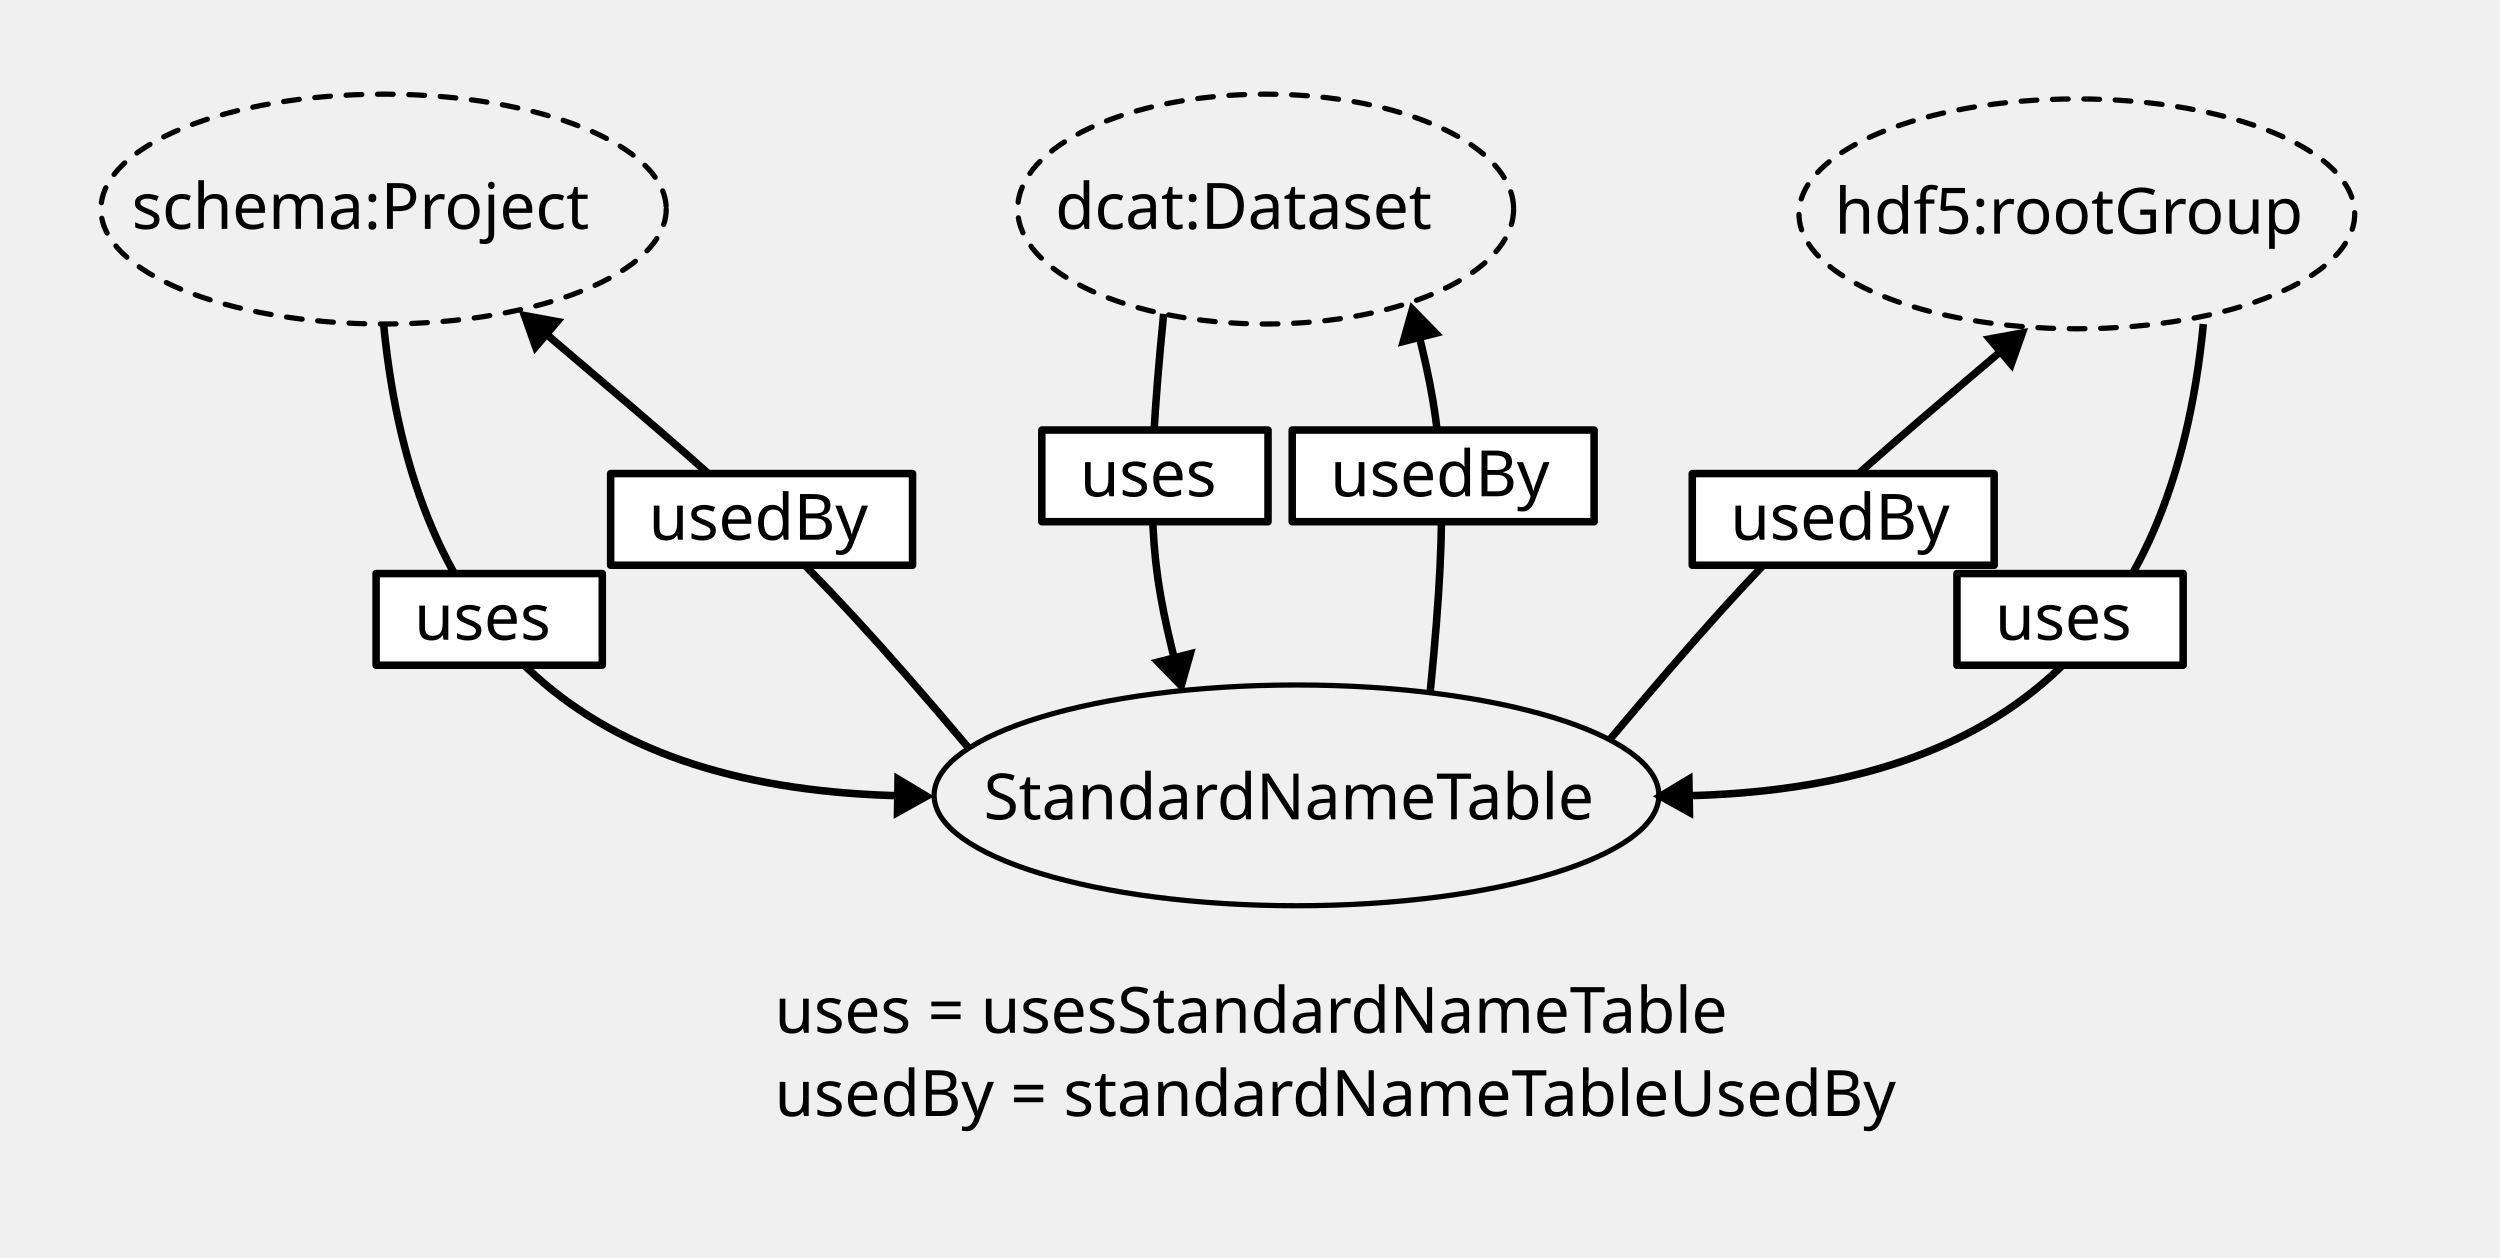
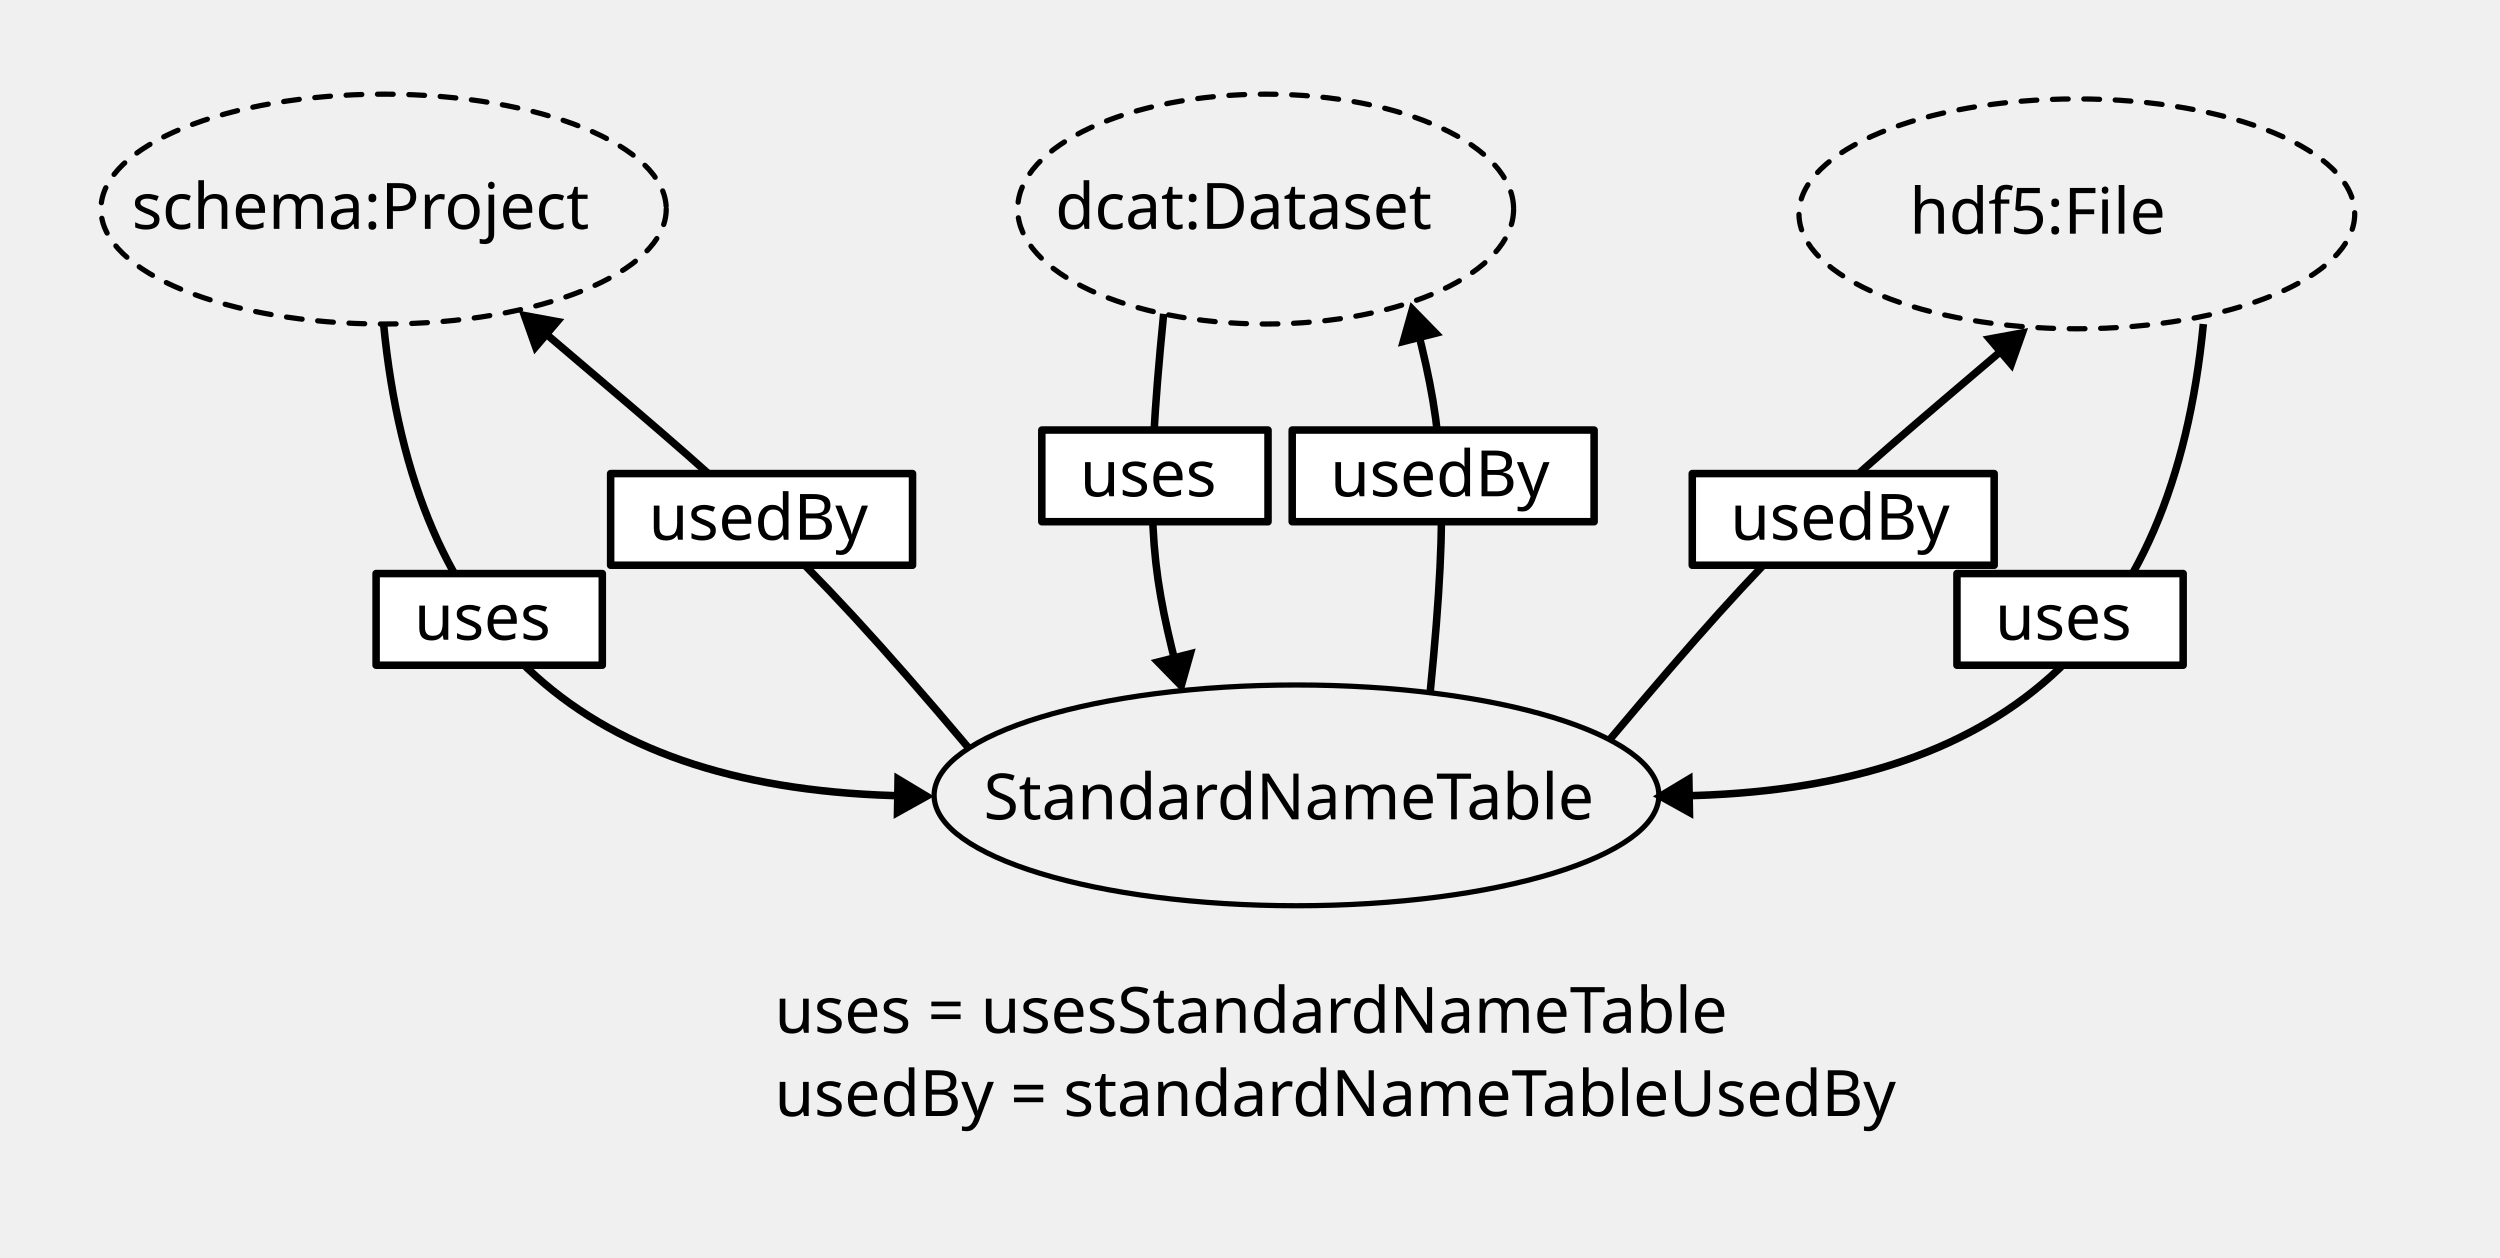
<svg xmlns="http://www.w3.org/2000/svg" width="159mm" height="80mm" viewBox="0 0 159 80" version="1.1" id="svg1">
  <defs id="defs1">
    <marker style="overflow:visible" id="marker5-3-0" refX="0" refY="0" orient="auto-start-reverse" markerWidth="1" markerHeight="1" viewBox="0 0 1 1" preserveAspectRatio="xMidYMid">
      <path transform="scale(0.5)" style="fill:context-stroke;fill-rule:evenodd;stroke:context-stroke;stroke-width:1pt" d="M 5.77,0 -2.88,5 V -5 Z" id="path5-5-9" />
    </marker>
    <marker style="overflow:visible" id="marker5-3-0-1" refX="0" refY="0" orient="auto-start-reverse" markerWidth="1" markerHeight="1" viewBox="0 0 1 1" preserveAspectRatio="xMidYMid">
      <path transform="scale(0.5)" style="fill:context-stroke;fill-rule:evenodd;stroke:context-stroke;stroke-width:1pt" d="M 5.77,0 -2.88,5 V -5 Z" id="path5-5-9-0" />
    </marker>
  </defs>
  <g id="layer1">
    <ellipse style="fill:none;stroke:#000000;stroke-width:0.333;stroke-linecap:round;stroke-linejoin:round;stroke-dasharray:0.998, 0.998;stroke-dashoffset:0" id="path1-9-7-3-6" cx="80.495" cy="13.298" rx="15.77" ry="7.31" />
    <text xml:space="preserve" style="font-size:4.058px;line-height:1.25;font-family:sans-serif;stroke-width:0.254" x="67.121" y="14.558" id="text1-9-36">
      <tspan id="tspan1-7-2" style="font-size:4.058px;stroke-width:0.254" x="67.121" y="14.558">dcat:Dataset</tspan>
    </text>
    <path style="fill:none;stroke:#000000;stroke-width:0.479;stroke-linecap:butt;stroke-linejoin:miter;stroke-dasharray:none;stroke-opacity:1;marker-end:url(#marker5-3-0)" d="m 24.396,20.608 c 1.943,20.076 12.814,29.668 33.312,30.012" id="path1" />
    <ellipse style="fill:none;stroke:#000000;stroke-width:0.333;stroke-linecap:round;stroke-linejoin:round;stroke-dasharray:0.998, 0.998;stroke-dashoffset:0" id="path1-9-7-3-6-8" cx="24.396" cy="13.298" ry="7.31" rx="17.976" />
    <text xml:space="preserve" style="font-size:4.058px;line-height:1.25;font-family:sans-serif;stroke-width:0.254" x="8.377" y="14.558" id="text1-9-36-1">
      <tspan id="tspan1-7-2-5" style="font-size:4.058px;stroke-width:0.254" x="8.377" y="14.558">schema:Project</tspan>
    </text>
    <text xml:space="preserve" style="font-size:4.058px;line-height:1.25;font-family:sans-serif;stroke-width:0.254" x="62.559" y="52.106" id="text1-4-5">
      <tspan id="tspan1-4-7" style="font-size:4.058px;stroke-width:0.254" x="62.559" y="52.106">StandardNameTable</tspan>
    </text>
    <path style="fill:none;stroke:#000000;stroke-width:0.479;stroke-linecap:butt;stroke-linejoin:miter;stroke-dasharray:none;stroke-opacity:1;marker-end:url(#marker5-3-0-1)" d="m 74.009,19.961 c -1.248,12.501 -0.839,15.984 0.816,22.473" id="path8" />
    <ellipse style="fill:none;stroke:#000000;stroke-width:0.333;stroke-linecap:round;stroke-linejoin:round;stroke-dasharray:none" id="ellipse1-3" cx="82.457" cy="50.585" ry="7.02" rx="23.047" />
    <text xml:space="preserve" style="font-size:4.058px;line-height:1.25;font-family:sans-serif;fill:#000000;fill-opacity:1;stroke-width:0.254" x="49.263" y="65.686" id="text1-0-9-6-9-36-7-0-1">
      <tspan id="tspan1-5-5-4-6-2-5-4-4" style="font-size:4.058px;fill:#000000;fill-opacity:1;stroke-width:0.254" x="49.263" y="65.686">uses = usesStandardNameTable</tspan>
    </text>
    <rect style="fill:#ffffff;fill-opacity:1;stroke:#000000;stroke-width:0.479;stroke-linecap:round;stroke-linejoin:round;stroke-dasharray:none;stroke-opacity:1" id="rect3-6-1-06-0-2-5" width="14.387" height="5.829" x="23.92" y="36.478" />
    <path style="fill:none;stroke:#000000;stroke-width:0.479;stroke-linecap:butt;stroke-linejoin:miter;stroke-dasharray:none;stroke-opacity:1;marker-end:url(#marker5-3-0)" d="M 61.617,47.587 C 50.455,34.326 46.417,31.198 34.288,20.863" id="path3" />
    <path style="fill:none;stroke:#000000;stroke-width:0.479;stroke-linecap:butt;stroke-linejoin:miter;stroke-dasharray:none;stroke-opacity:1;marker-end:url(#marker5-3-0-1)" d="M 90.956,44.06 C 92.205,31.559 91.784,27.352 90.129,20.863" id="path3-2" />
    <text xml:space="preserve" style="font-size:4.058px;line-height:1.25;font-family:sans-serif;fill:#000000;fill-opacity:1;stroke-width:0.254" x="26.339" y="40.684" id="text1-0-9-6-9-36-7-0-3">
      <tspan id="tspan1-5-5-4-6-2-5-4-3" style="font-size:4.058px;fill:#000000;fill-opacity:1;stroke-width:0.254" x="26.339" y="40.684">uses</tspan>
    </text>
    <rect style="fill:#ffffff;fill-opacity:1;stroke:#000000;stroke-width:0.479;stroke-linecap:round;stroke-linejoin:round;stroke-dasharray:none;stroke-opacity:1" id="rect3-6-1-06-0-2-5-4" width="14.387" height="5.829" x="66.259" y="27.352" />
    <text xml:space="preserve" style="font-size:4.058px;line-height:1.25;font-family:sans-serif;fill:#000000;fill-opacity:1;stroke-width:0.254" x="68.678" y="31.559" id="text1-0-9-6-9-36-7-0-3-4">
      <tspan id="tspan1-5-5-4-6-2-5-4-3-8" style="font-size:4.058px;fill:#000000;fill-opacity:1;stroke-width:0.254" x="68.678" y="31.559">uses</tspan>
    </text>
    <rect style="fill:#ffffff;fill-opacity:1;stroke:#000000;stroke-width:0.479;stroke-linecap:round;stroke-linejoin:round;stroke-dasharray:none;stroke-opacity:1" id="rect3-6-1-06-0-2-5-1" width="19.201" height="5.829" x="38.836" y="30.12" />
    <text xml:space="preserve" style="font-size:4.058px;line-height:1.25;font-family:sans-serif;fill:#000000;fill-opacity:1;stroke-width:0.254" x="41.255" y="34.326" id="text1-0-9-6-9-36-7-0-3-5">
      <tspan id="tspan1-5-5-4-6-2-5-4-3-0" style="font-size:4.058px;fill:#000000;fill-opacity:1;stroke-width:0.254" x="41.255" y="34.326">usedBy</tspan>
    </text>
    <rect style="fill:#ffffff;fill-opacity:1;stroke:#000000;stroke-width:0.479;stroke-linecap:round;stroke-linejoin:round;stroke-dasharray:none;stroke-opacity:1" id="rect3-6-1-06-0-2-5-1-0" width="19.201" height="5.829" x="82.184" y="27.352" />
    <text xml:space="preserve" style="font-size:4.058px;line-height:1.25;font-family:sans-serif;fill:#000000;fill-opacity:1;stroke-width:0.254" x="84.603" y="31.559" id="text1-0-9-6-9-36-7-0-3-5-0">
      <tspan id="tspan1-5-5-4-6-2-5-4-3-0-9" style="font-size:4.058px;fill:#000000;fill-opacity:1;stroke-width:0.254" x="84.603" y="31.559">usedBy</tspan>
    </text>
    <ellipse style="fill:none;stroke:#000000;stroke-width:0.333;stroke-linecap:round;stroke-linejoin:round;stroke-dasharray:0.998, 0.998;stroke-dashoffset:0" id="ellipse2" cx="132.087" cy="13.601" rx="17.673" ry="7.31" />
-     <text xml:space="preserve" style="font-size:4.058px;line-height:1.25;font-family:sans-serif;stroke-width:0.254" x="116.684" y="14.862" id="text2">
-       <tspan id="tspan2" style="font-size:4.058px;stroke-width:0.254" x="116.684" y="14.862">hdf5:rootGroup</tspan>
+     <text xml:space="preserve" style="font-size:4.058px;line-height:1.25;font-family:sans-serif;stroke-width:0.254" x="121.447" y="14.862" id="text2">
+       <tspan id="tspan2" style="font-size:4.058px;stroke-width:0.254" x="121.447" y="14.862">hdf5:File</tspan>
    </text>
    <path style="fill:none;stroke:#000000;stroke-width:0.479;stroke-linecap:butt;stroke-linejoin:miter;stroke-dasharray:none;stroke-opacity:1;marker-end:url(#marker5-3-0)" d="m 140.133,20.608 c -1.943,20.076 -12.814,29.668 -33.312,30.012" id="path5" />
    <rect style="fill:#ffffff;fill-opacity:1;stroke:#000000;stroke-width:0.479;stroke-linecap:round;stroke-linejoin:round;stroke-dasharray:none;stroke-opacity:1" id="rect5" width="14.387" height="5.829" x="124.462" y="36.478" />
    <text xml:space="preserve" style="font-size:4.058px;line-height:1.25;font-family:sans-serif;fill:#000000;fill-opacity:1;stroke-width:0.254" x="126.881" y="40.684" id="text6">
      <tspan id="tspan6" style="font-size:4.058px;fill:#000000;fill-opacity:1;stroke-width:0.254" x="126.881" y="40.684">uses</tspan>
    </text>
    <path style="fill:none;stroke:#000000;stroke-width:0.479;stroke-linecap:butt;stroke-linejoin:miter;stroke-dasharray:none;stroke-opacity:1;marker-end:url(#marker5-3-0)" d="m 102.369,47.05 c 11.162,-13.261 13.194,-14.749 25.323,-25.083" id="path6" />
    <rect style="fill:#ffffff;fill-opacity:1;stroke:#000000;stroke-width:0.479;stroke-linecap:round;stroke-linejoin:round;stroke-dasharray:none;stroke-opacity:1" id="rect6" width="19.201" height="5.829" x="107.628" y="30.12" />
    <text xml:space="preserve" style="font-size:4.058px;line-height:1.25;font-family:sans-serif;fill:#000000;fill-opacity:1;stroke-width:0.254" x="110.047" y="34.326" id="text7">
      <tspan id="tspan7" style="font-size:4.058px;fill:#000000;fill-opacity:1;stroke-width:0.254" x="110.047" y="34.326">usedBy</tspan>
    </text>
    <text xml:space="preserve" style="font-size:4.058px;line-height:1.25;font-family:sans-serif;fill:#000000;fill-opacity:1;stroke-width:0.254" x="49.263" y="70.977" id="text8">
      <tspan id="tspan8" style="font-size:4.058px;fill:#000000;fill-opacity:1;stroke-width:0.254" x="49.263" y="70.977">usedBy = standardNameTableUsedBy</tspan>
    </text>
  </g>
</svg>
